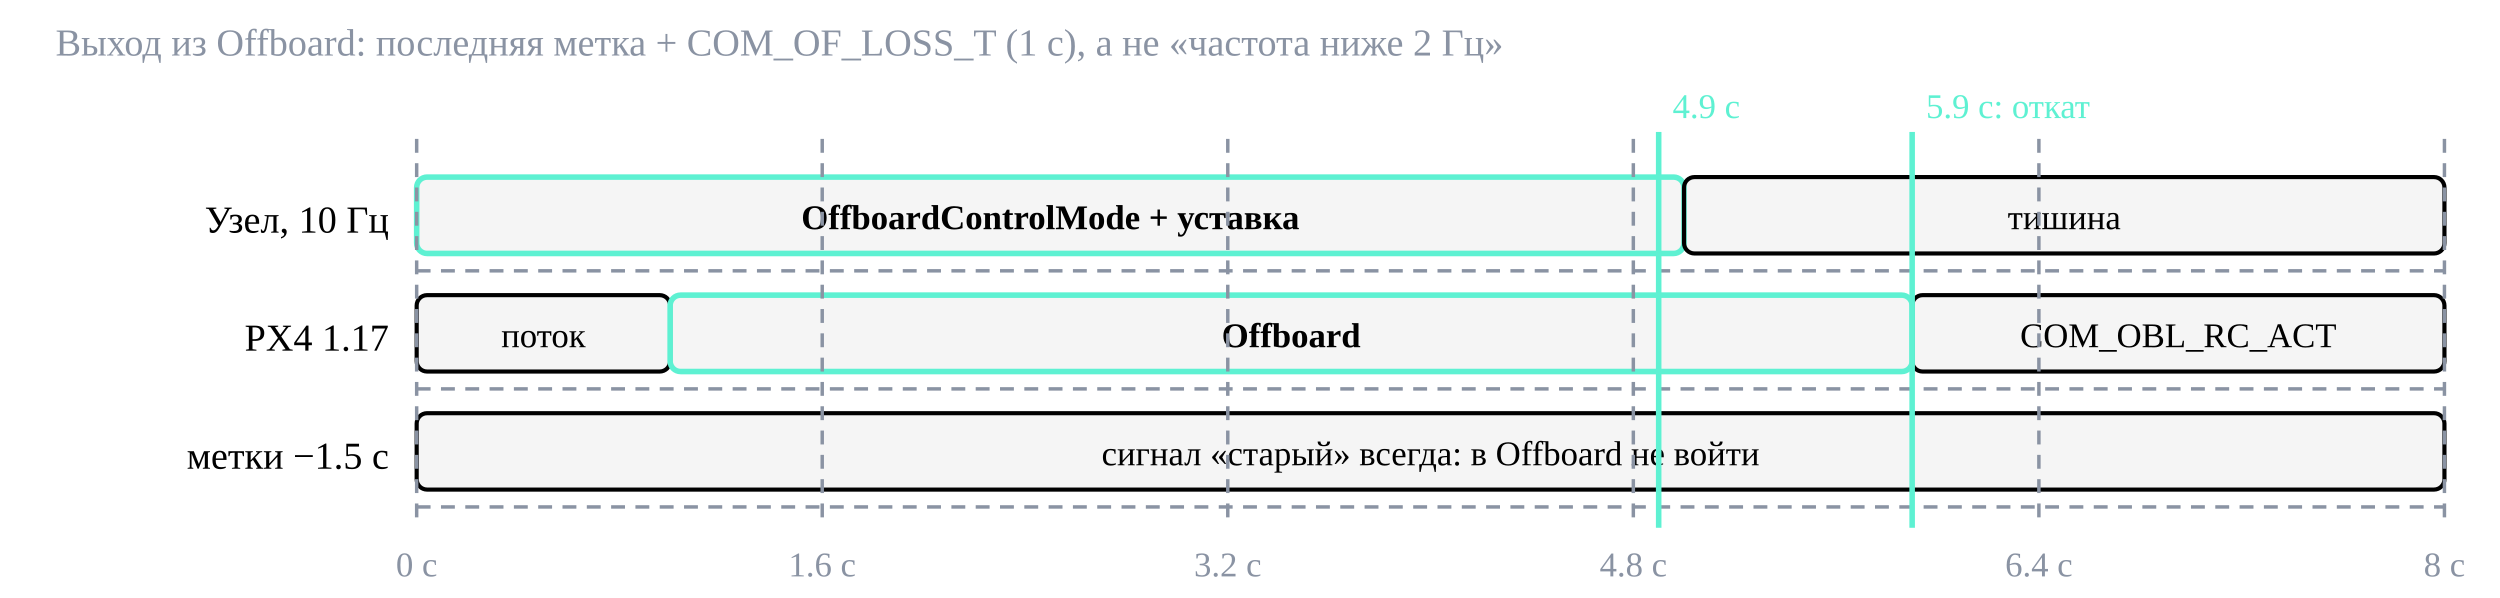
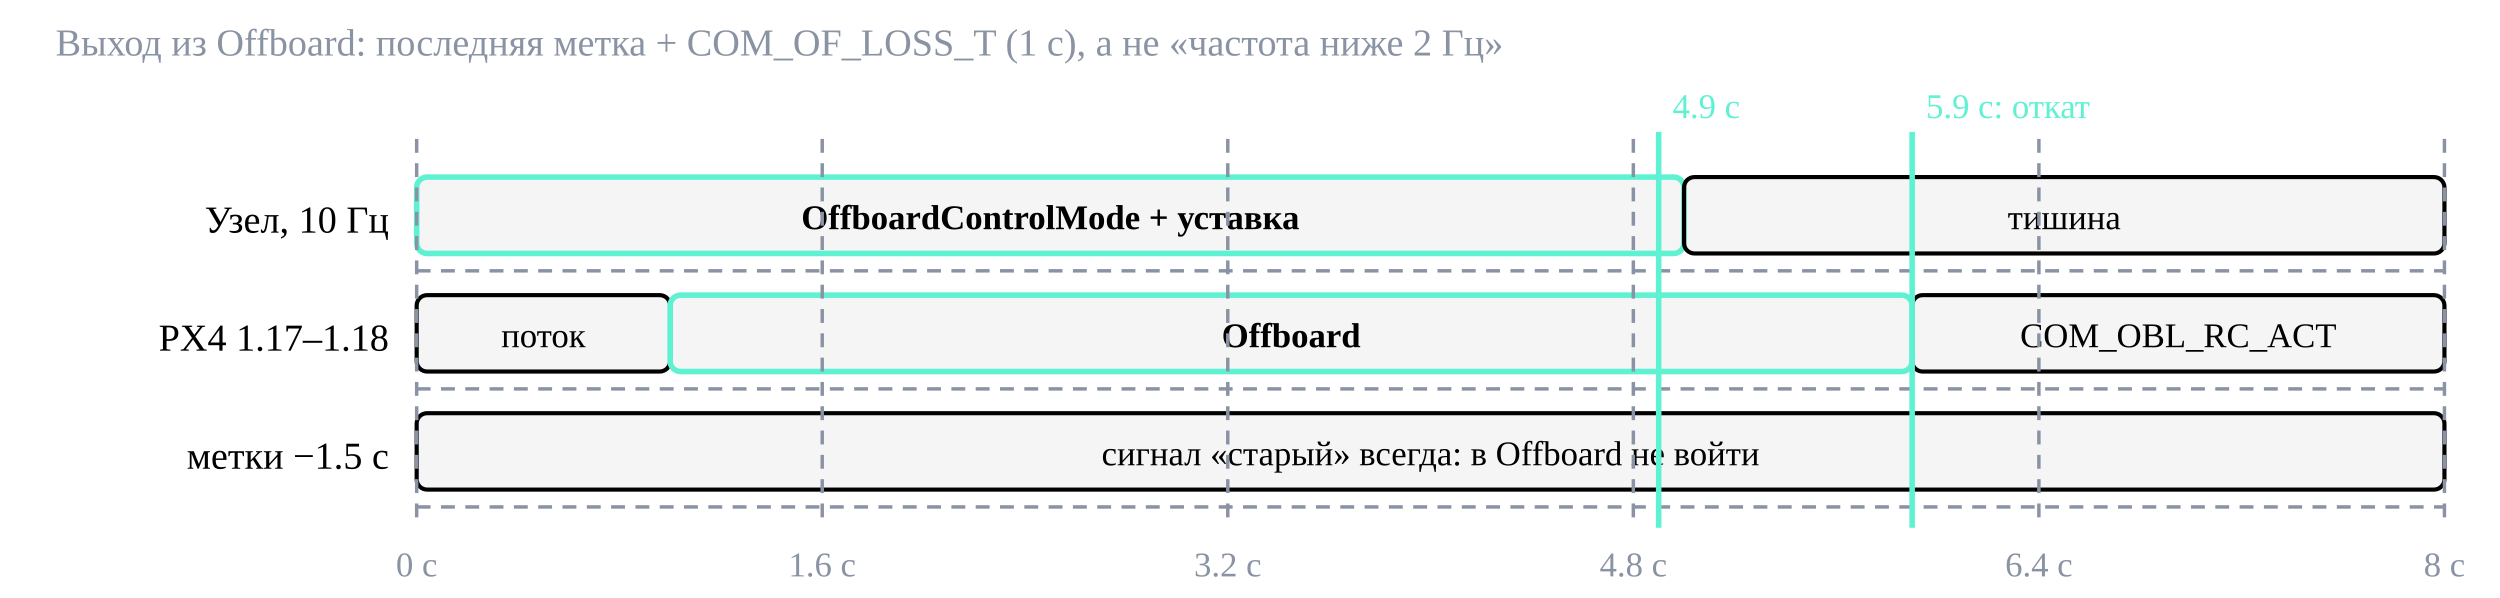
<svg xmlns="http://www.w3.org/2000/svg" viewBox="0 0 720 172" width="100%" role="img" aria-labelledby="t" style="max-width:720px;display:block;margin:0 auto">
  <style>text{font-family: var(--gc-font-mono, ui-monospace, Menlo, monospace); font-size: 12px;fill:currentColor} .m{fill:var(--gc-ink-muted, #8a93a3)} .a{fill:var(--gc-accent-hud, #5ef1d2)} .w{fill:var(--gc-signal-amber, #f0b24c)} .d{fill:var(--gc-signal-red, #e8636b)} .box{fill:var(--gc-surface-200, rgba(128,128,128,0.08));stroke:currentColor;stroke-width:1.2} .boxa{fill:var(--gc-surface-200, rgba(128,128,128,0.08));stroke:var(--gc-accent-hud, #5ef1d2);stroke-width:1.6} .ln{stroke:currentColor;stroke-width:1.2;fill:none} .lna{stroke:var(--gc-accent-hud, #5ef1d2);stroke-width:1.6;fill:none} .lnm{stroke:var(--gc-ink-muted, #8a93a3);stroke-width:1;fill:none;stroke-dasharray:4 3} .t{font-size:11px} .b{font-weight:600}</style>
  <defs>
    <marker id="ar" viewBox="0 0 10 10" refX="9" refY="5" markerWidth="7" markerHeight="7" orient="auto-start-reverse">
      <path d="M0 0L10 5L0 10z" fill="currentColor" />
    </marker>
    <marker id="ara" viewBox="0 0 10 10" refX="9" refY="5" markerWidth="7" markerHeight="7" orient="auto-start-reverse">
      <path d="M0 0L10 5L0 10z" fill="var(--gc-accent-hud, #5ef1d2)" />
    </marker>
  </defs>
  <text x="16" y="16" text-anchor="start" class="m t">Выход из Offboard: последняя метка + COM_OF_LOSS_T (1 с), а не «частота ниже 2 Гц»</text>
  <text x="112" y="67" text-anchor="end" style="font-size:11px">Узел, 10 Гц</text>
  <line class="lnm" x1="120" y1="78" x2="704" y2="78" />
  <rect class="boxa" x="120.0" y="51" width="365.0" height="22" rx="3" />
  <text x="302.5" y="66" text-anchor="middle" class="b" style="font-size:10px">OffboardControlMode + уставка</text>
  <rect class="box" x="485.0" y="51" width="219.0" height="22" rx="3" />
  <text x="594.5" y="66" text-anchor="middle" style="font-size:10px">тишина</text>
-   <text x="112" y="101" text-anchor="end" style="font-size:11px">PX4 1.17</text>
+   <text x="112" y="101" text-anchor="end" style="font-size:11px">PX4 1.17–1.18</text>
  <line class="lnm" x1="120" y1="112" x2="704" y2="112" />
  <rect class="box" x="120.0" y="85" width="73.0" height="22" rx="3" />
  <text x="156.5" y="100" text-anchor="middle" style="font-size:10px">поток</text>
  <rect class="boxa" x="193.0" y="85" width="357.7" height="22" rx="3" />
  <text x="371.85" y="100" text-anchor="middle" class="b" style="font-size:10px">Offboard</text>
  <rect class="box" x="550.7" y="85" width="153.3" height="22" rx="3" />
  <text x="627.35" y="100" text-anchor="middle" style="font-size:10px">COM_OBL_RC_ACT</text>
  <text x="112" y="135" text-anchor="end" style="font-size:11px">метки −1.5 с</text>
  <line class="lnm" x1="120" y1="146" x2="704" y2="146" />
  <rect class="box" x="120.0" y="119" width="584.0" height="22" rx="3" />
  <text x="412.0" y="134" text-anchor="middle" style="font-size:10px">сигнал «старый» всегда: в Offboard не войти</text>
  <line class="lnm" x1="120.0" y1="40" x2="120.0" y2="152" />
  <text x="120.0" y="166" text-anchor="middle" class="m t" style="font-size:10px">0 с</text>
  <line class="lnm" x1="236.8" y1="40" x2="236.8" y2="152" />
  <text x="236.8" y="166" text-anchor="middle" class="m t" style="font-size:10px">1.6 с</text>
  <line class="lnm" x1="353.6" y1="40" x2="353.6" y2="152" />
  <text x="353.6" y="166" text-anchor="middle" class="m t" style="font-size:10px">3.2 с</text>
  <line class="lnm" x1="470.4" y1="40" x2="470.4" y2="152" />
  <text x="470.4" y="166" text-anchor="middle" class="m t" style="font-size:10px">4.8 с</text>
  <line class="lnm" x1="587.2" y1="40" x2="587.2" y2="152" />
  <text x="587.2" y="166" text-anchor="middle" class="m t" style="font-size:10px">6.4 с</text>
  <line class="lnm" x1="704.0" y1="40" x2="704.0" y2="152" />
  <text x="704.0" y="166" text-anchor="middle" class="m t" style="font-size:10px">8 с</text>
  <line class="lna" x1="477.7" y1="38" x2="477.7" y2="152" />
  <text x="481.7" y="34" text-anchor="start" class="a t" style="font-size:10px">4.9 с</text>
  <line class="lna" x1="550.7" y1="38" x2="550.7" y2="152" />
  <text x="554.7" y="34" text-anchor="start" class="a t" style="font-size:10px">5.9 с: откат</text>
</svg>
